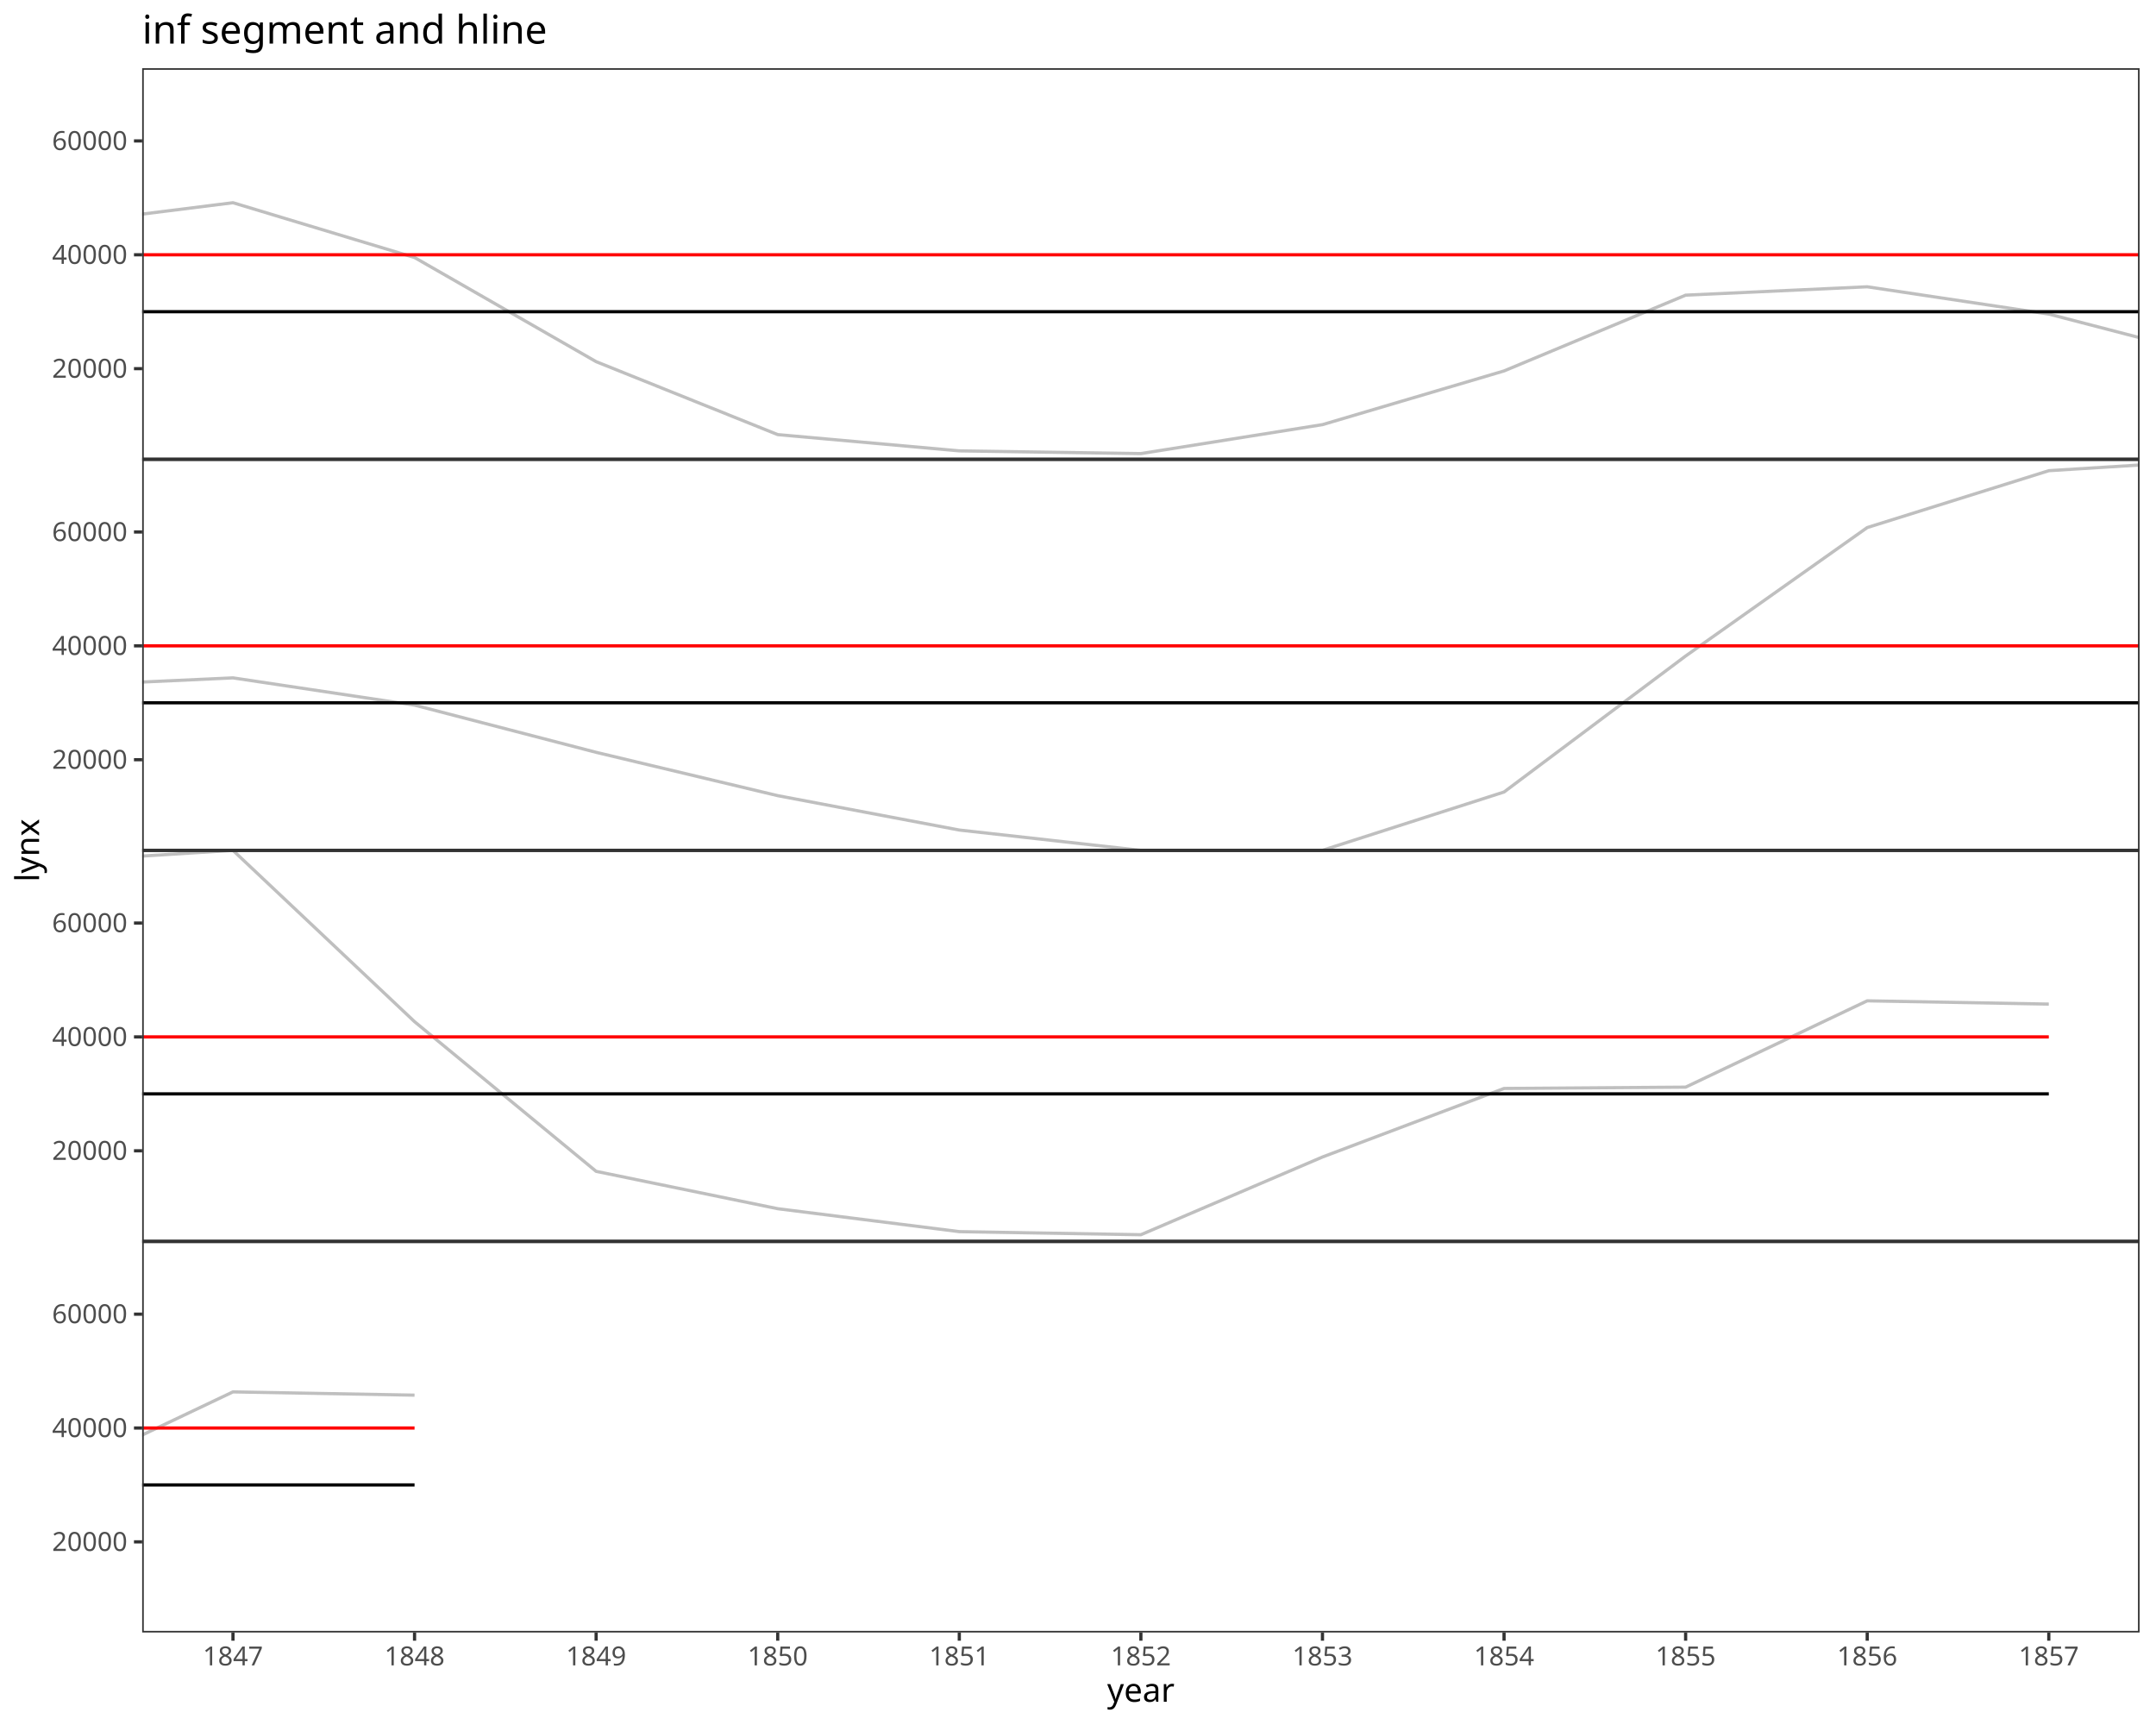
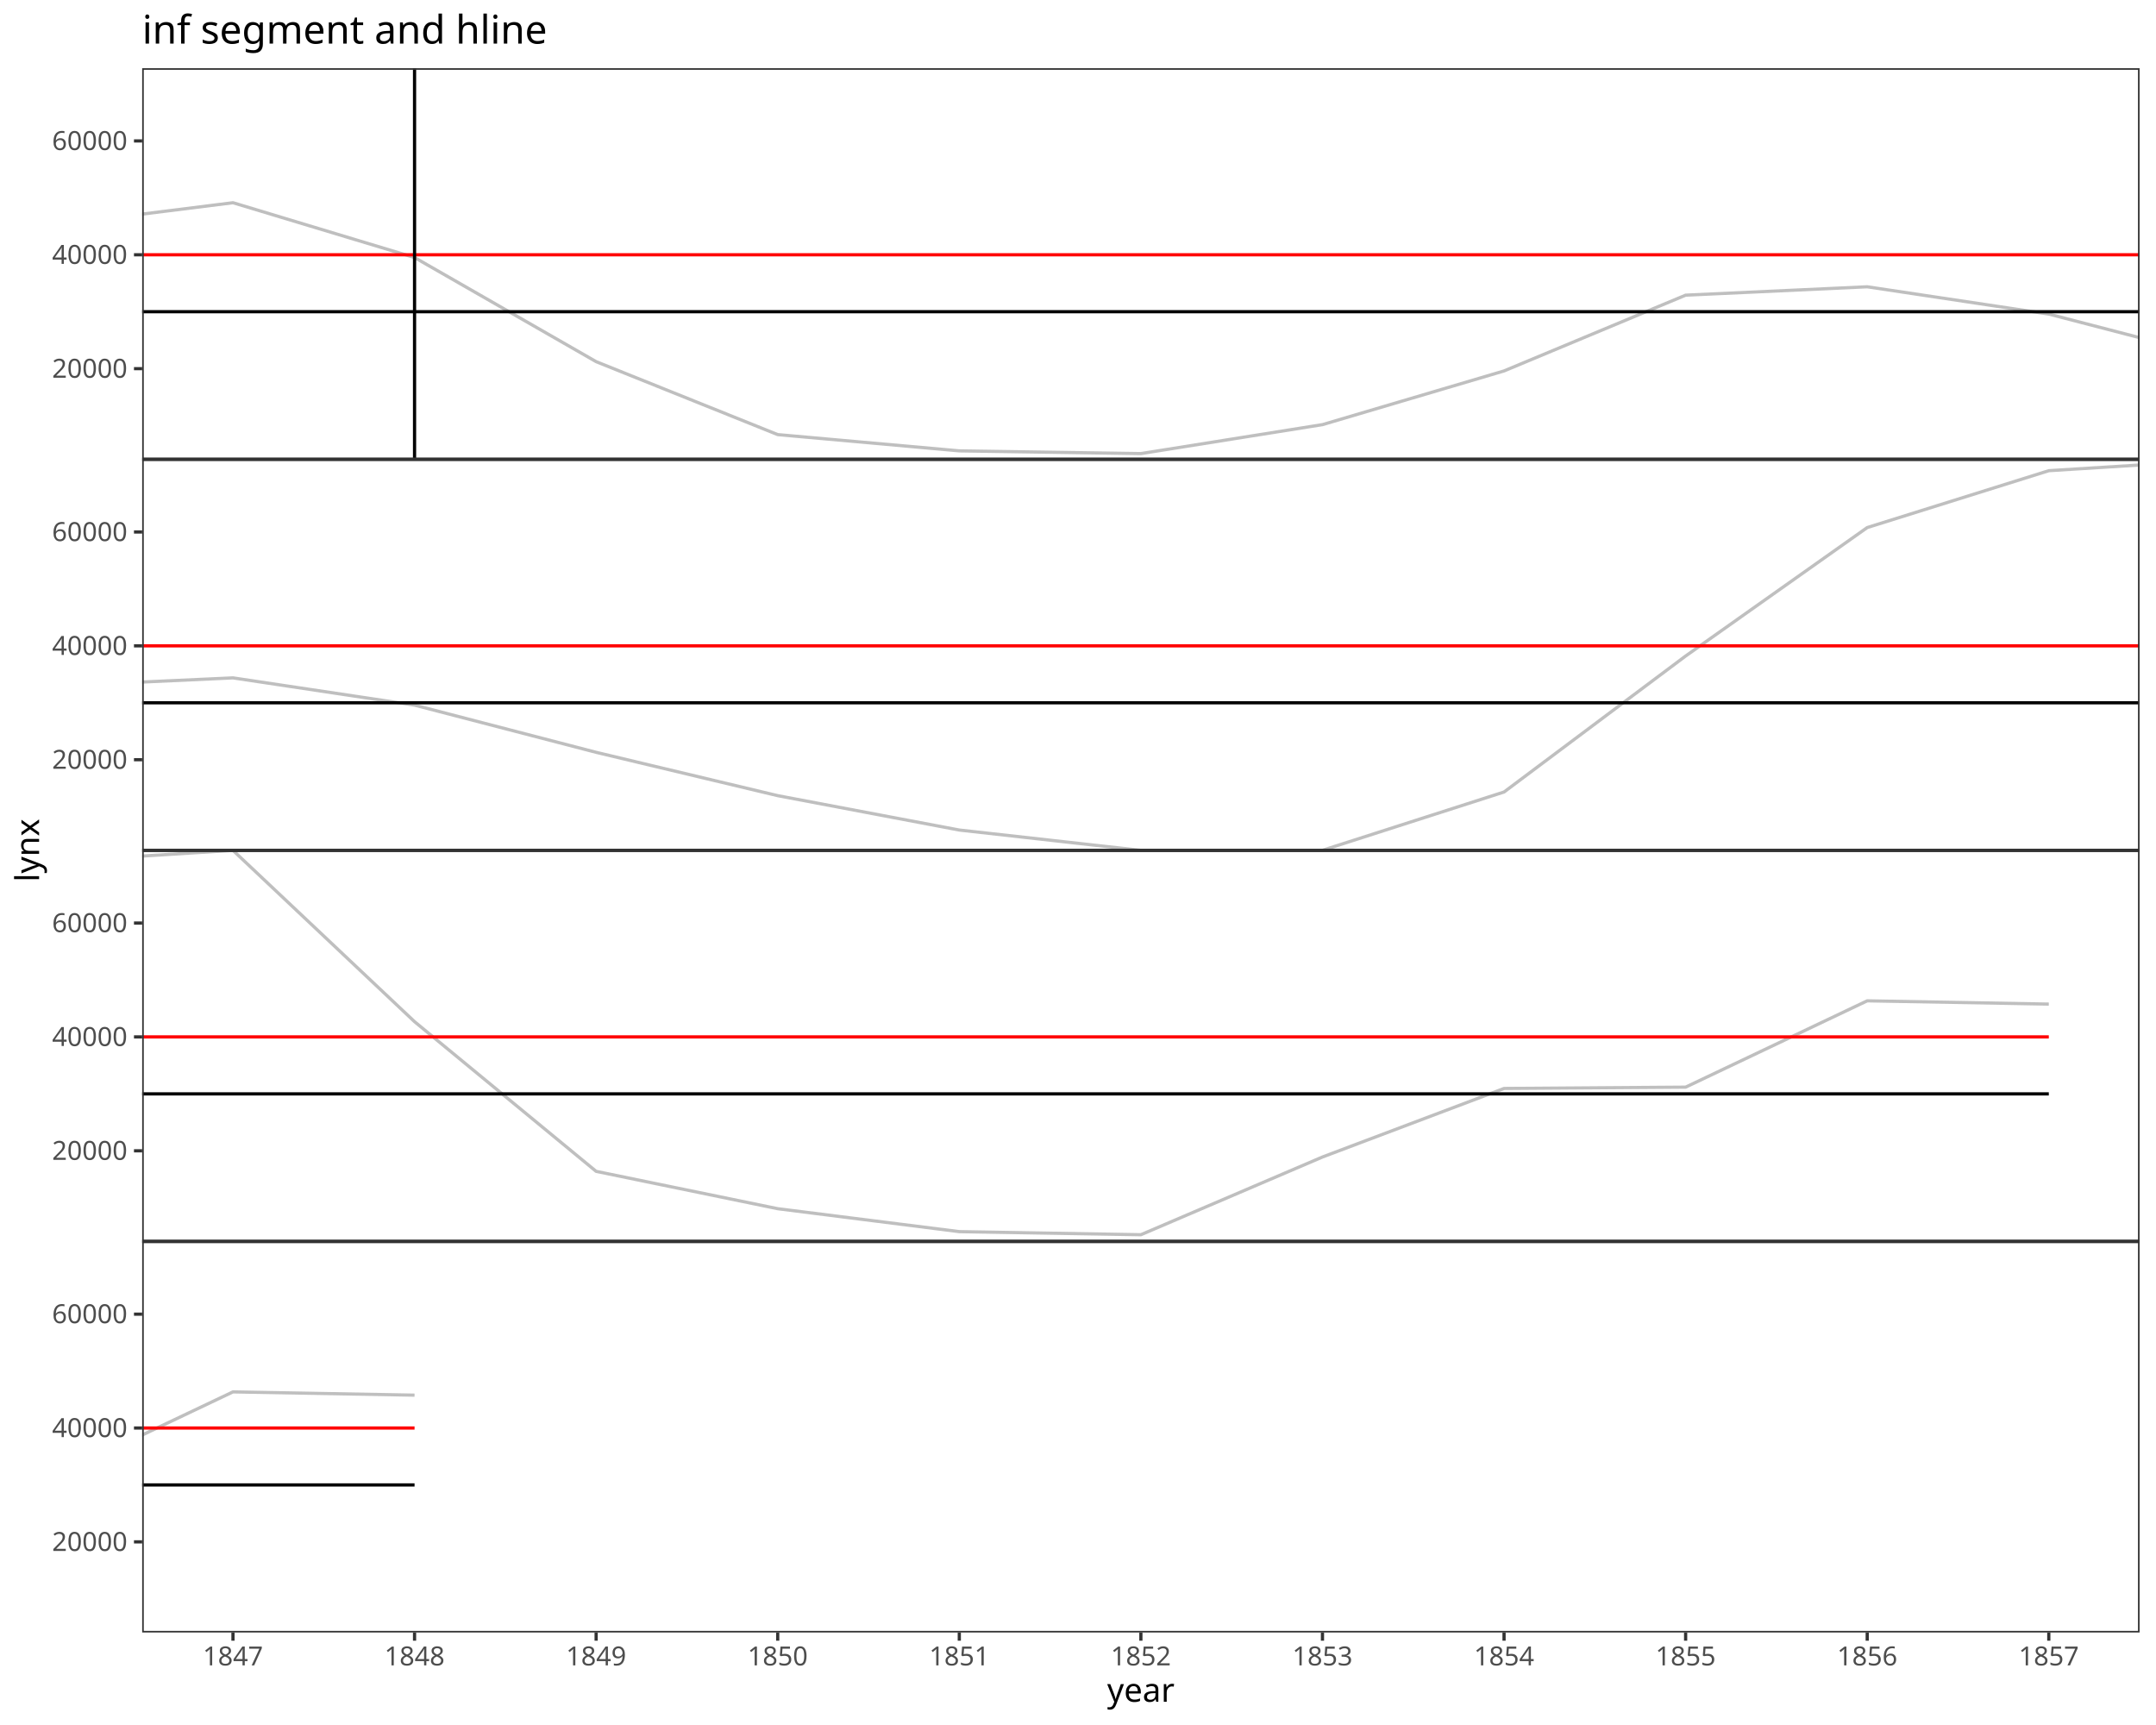
<svg xmlns="http://www.w3.org/2000/svg" class="svglite" data-engine-version="2.0" width="720.00pt" height="576.00pt" viewBox="0 0 720.00 576.00">
  <defs>
    <style type="text/css">
    .svglite line, .svglite polyline, .svglite polygon, .svglite path, .svglite rect, .svglite circle {
      fill: none;
      stroke: #000000;
      stroke-linecap: round;
      stroke-linejoin: round;
      stroke-miterlimit: 10.00;
    }
  </style>
  </defs>
  <rect width="100%" height="100%" style="stroke: none; fill: #FFFFFF;" />
  <defs>
    <clipPath id="cpMC4wMHw3MjAuMDB8MC4wMHw1NzYuMDA=">
      <rect x="0.00" y="0.00" width="720.00" height="576.00" />
    </clipPath>
  </defs>
  <g clip-path="url(#cpMC4wMHw3MjAuMDB8MC4wMHw1NzYuMDA=)">
    <rect x="0.00" y="0.00" width="720.00" height="576.00" style="stroke-width: 1.07; stroke: #FFFFFF; fill: #FFFFFF;" />
  </g>
  <defs>
    <clipPath id="cpNDcuNDh8NzE0LjUyfDIyLjc4fDU0NS4xMQ==">
      <rect x="47.48" y="22.78" width="667.04" height="522.33" />
    </clipPath>
  </defs>
  <g clip-path="url(#cpNDcuNDh8NzE0LjUyfDIyLjc4fDU0NS4xMQ==)">
    <rect x="47.48" y="22.78" width="667.04" height="130.58" style="stroke-width: 1.07; stroke: none; fill: #FFFFFF;" />
    <rect x="47.48" y="153.37" width="667.04" height="130.58" style="stroke-width: 1.07; stroke: none; fill: #FFFFFF;" />
    <rect x="47.48" y="283.95" width="667.04" height="130.58" style="stroke-width: 1.07; stroke: none; fill: #FFFFFF;" />
    <rect x="47.48" y="414.53" width="667.04" height="130.58" style="stroke-width: 1.07; stroke: none; fill: #FFFFFF;" />
    <polyline points="-43.48,103.92 17.16,75.29 77.80,67.69 138.44,85.99 199.08,120.76 259.72,145.12 320.36,150.55 381.00,151.46 441.64,141.79 502.28,123.86 562.92,98.56 623.56,95.76 684.20,104.87 744.84,120.63 805.48,135.10 866.12,146.58 926.76,153.37 987.40,153.35 1048.04,133.88 1108.68,88.46 1169.32,45.58 1229.96,26.59 1290.60,22.78 1351.24,79.99 1411.88,129.96 1472.52,142.43 1533.16,150.10 1593.80,151.12 1654.45,125.17 1715.09,102.28 1775.73,101.85 1836.37,73.03 1897.01,74.11 " style="stroke-width: 1.07; stroke: #000000; stroke-opacity: 0.25; stroke-linecap: butt;" />
    <line x1="-43.48" y1="85.08" x2="1897.01" y2="85.08" style="stroke-width: 1.07; stroke: #FF0000; stroke-linecap: butt;" />
+     <line x1="138.44" y1="153.37" x2="138.44" y2="22.78" style="stroke-width: 1.07; stroke-linecap: butt;" />
    <line x1="-43.48" y1="104.09" x2="1897.01" y2="104.09" style="stroke-width: 1.07; stroke-linecap: butt;" />
    <polyline points="-589.25,234.50 -528.61,205.87 -467.97,198.27 -407.32,216.58 -346.68,251.35 -286.04,275.70 -225.40,281.13 -164.76,282.05 -104.12,272.37 -43.48,254.44 17.16,229.14 77.80,226.35 138.44,235.45 199.08,251.21 259.72,265.68 320.36,277.16 381.00,283.95 441.64,283.93 502.28,264.46 562.92,219.05 623.56,176.16 684.20,157.17 744.84,153.37 805.48,210.57 866.12,260.55 926.76,273.02 987.40,280.68 1048.04,281.70 1108.68,255.76 1169.32,232.87 1229.96,232.43 1290.60,203.61 1351.24,204.69 " style="stroke-width: 1.07; stroke: #000000; stroke-opacity: 0.25; stroke-linecap: butt;" />
    <line x1="-589.25" y1="215.66" x2="1351.24" y2="215.66" style="stroke-width: 1.07; stroke: #FF0000; stroke-linecap: butt;" />
+     <line x1="-407.32" y1="283.95" x2="-407.32" y2="153.37" style="stroke-width: 1.07; stroke-linecap: butt;" />
    <line x1="-589.25" y1="234.67" x2="1351.24" y2="234.67" style="stroke-width: 1.07; stroke-linecap: butt;" />
    <polyline points="-1256.29,365.08 -1195.65,336.45 -1135.01,328.85 -1074.37,347.16 -1013.73,381.93 -953.09,406.28 -892.45,411.72 -831.81,412.63 -771.17,402.95 -710.53,385.03 -649.89,359.72 -589.25,356.93 -528.61,366.03 -467.97,381.79 -407.32,396.26 -346.68,407.74 -286.04,414.53 -225.40,414.51 -164.76,395.04 -104.12,349.63 -43.48,306.74 17.16,287.75 77.80,283.95 138.44,341.15 199.08,391.13 259.72,403.60 320.36,411.26 381.00,412.29 441.64,386.34 502.28,363.45 562.92,363.01 623.56,334.19 684.20,335.28 " style="stroke-width: 1.07; stroke: #000000; stroke-opacity: 0.25; stroke-linecap: butt;" />
    <line x1="-1256.29" y1="346.24" x2="684.20" y2="346.24" style="stroke-width: 1.07; stroke: #FF0000; stroke-linecap: butt;" />
+     <line x1="-1074.37" y1="414.53" x2="-1074.37" y2="283.95" style="stroke-width: 1.07; stroke-linecap: butt;" />
    <line x1="-1256.29" y1="365.26" x2="684.20" y2="365.26" style="stroke-width: 1.07; stroke-linecap: butt;" />
    <polyline points="-1802.05,495.67 -1741.41,467.04 -1680.77,459.43 -1620.13,477.74 -1559.49,512.51 -1498.85,536.86 -1438.21,542.30 -1377.57,543.21 -1316.93,533.54 -1256.29,515.61 -1195.65,490.31 -1135.01,487.51 -1074.37,496.62 -1013.73,512.38 -953.09,526.84 -892.45,538.33 -831.81,545.11 -771.17,545.09 -710.53,525.63 -649.89,480.21 -589.25,437.32 -528.61,418.33 -467.97,414.53 -407.32,471.73 -346.68,521.71 -286.04,534.18 -225.40,541.84 -164.76,542.87 -104.12,516.92 -43.48,494.03 17.16,493.59 77.80,464.77 138.44,465.86 " style="stroke-width: 1.07; stroke: #000000; stroke-opacity: 0.25; stroke-linecap: butt;" />
    <line x1="-1802.05" y1="476.83" x2="138.44" y2="476.83" style="stroke-width: 1.07; stroke: #FF0000; stroke-linecap: butt;" />
+     <line x1="-1620.13" y1="545.11" x2="-1620.13" y2="414.53" style="stroke-width: 1.07; stroke-linecap: butt;" />
    <line x1="-1802.05" y1="495.84" x2="138.44" y2="495.84" style="stroke-width: 1.07; stroke-linecap: butt;" />
    <rect x="47.48" y="22.78" width="667.04" height="130.58" style="stroke-width: 1.07; stroke: #333333;" />
    <rect x="47.48" y="153.37" width="667.04" height="130.58" style="stroke-width: 1.07; stroke: #333333;" />
    <rect x="47.48" y="283.95" width="667.04" height="130.58" style="stroke-width: 1.07; stroke: #333333;" />
    <rect x="47.48" y="414.53" width="667.04" height="130.58" style="stroke-width: 1.07; stroke: #333333;" />
  </g>
  <g clip-path="url(#cpMC4wMHw3MjAuMDB8MC4wMHw1NzYuMDA=)">
    <text x="42.55" y="126.13" text-anchor="end" style="font-size: 8.80px; fill: #4D4D4D; font-family: sans;" textLength="24.47px" lengthAdjust="spacingAndGlyphs">20000</text>
    <text x="42.55" y="88.11" text-anchor="end" style="font-size: 8.80px; fill: #4D4D4D; font-family: sans;" textLength="24.47px" lengthAdjust="spacingAndGlyphs">40000</text>
    <text x="42.55" y="50.09" text-anchor="end" style="font-size: 8.80px; fill: #4D4D4D; font-family: sans;" textLength="24.47px" lengthAdjust="spacingAndGlyphs">60000</text>
    <polyline points="44.74,123.10 47.48,123.10 " style="stroke-width: 1.07; stroke: #333333; stroke-linecap: butt;" />
    <polyline points="44.74,85.08 47.48,85.08 " style="stroke-width: 1.07; stroke: #333333; stroke-linecap: butt;" />
    <polyline points="44.74,47.06 47.48,47.06 " style="stroke-width: 1.07; stroke: #333333; stroke-linecap: butt;" />
    <text x="42.55" y="256.71" text-anchor="end" style="font-size: 8.80px; fill: #4D4D4D; font-family: sans;" textLength="24.47px" lengthAdjust="spacingAndGlyphs">20000</text>
    <text x="42.55" y="218.69" text-anchor="end" style="font-size: 8.80px; fill: #4D4D4D; font-family: sans;" textLength="24.47px" lengthAdjust="spacingAndGlyphs">40000</text>
    <text x="42.55" y="180.67" text-anchor="end" style="font-size: 8.80px; fill: #4D4D4D; font-family: sans;" textLength="24.47px" lengthAdjust="spacingAndGlyphs">60000</text>
    <polyline points="44.74,253.68 47.48,253.68 " style="stroke-width: 1.07; stroke: #333333; stroke-linecap: butt;" />
    <polyline points="44.74,215.66 47.48,215.66 " style="stroke-width: 1.07; stroke: #333333; stroke-linecap: butt;" />
    <polyline points="44.74,177.64 47.48,177.64 " style="stroke-width: 1.07; stroke: #333333; stroke-linecap: butt;" />
    <text x="42.55" y="387.29" text-anchor="end" style="font-size: 8.80px; fill: #4D4D4D; font-family: sans;" textLength="24.47px" lengthAdjust="spacingAndGlyphs">20000</text>
    <text x="42.55" y="349.27" text-anchor="end" style="font-size: 8.80px; fill: #4D4D4D; font-family: sans;" textLength="24.47px" lengthAdjust="spacingAndGlyphs">40000</text>
    <text x="42.55" y="311.25" text-anchor="end" style="font-size: 8.80px; fill: #4D4D4D; font-family: sans;" textLength="24.47px" lengthAdjust="spacingAndGlyphs">60000</text>
    <polyline points="44.74,384.27 47.48,384.27 " style="stroke-width: 1.07; stroke: #333333; stroke-linecap: butt;" />
    <polyline points="44.74,346.24 47.48,346.24 " style="stroke-width: 1.07; stroke: #333333; stroke-linecap: butt;" />
    <polyline points="44.74,308.22 47.48,308.22 " style="stroke-width: 1.07; stroke: #333333; stroke-linecap: butt;" />
    <text x="42.55" y="517.88" text-anchor="end" style="font-size: 8.80px; fill: #4D4D4D; font-family: sans;" textLength="24.47px" lengthAdjust="spacingAndGlyphs">20000</text>
    <text x="42.55" y="479.86" text-anchor="end" style="font-size: 8.80px; fill: #4D4D4D; font-family: sans;" textLength="24.47px" lengthAdjust="spacingAndGlyphs">40000</text>
    <text x="42.55" y="441.83" text-anchor="end" style="font-size: 8.80px; fill: #4D4D4D; font-family: sans;" textLength="24.47px" lengthAdjust="spacingAndGlyphs">60000</text>
    <polyline points="44.74,514.85 47.48,514.85 " style="stroke-width: 1.07; stroke: #333333; stroke-linecap: butt;" />
    <polyline points="44.74,476.83 47.48,476.83 " style="stroke-width: 1.07; stroke: #333333; stroke-linecap: butt;" />
    <polyline points="44.74,438.81 47.48,438.81 " style="stroke-width: 1.07; stroke: #333333; stroke-linecap: butt;" />
    <polyline points="77.80,547.85 77.80,545.11 " style="stroke-width: 1.07; stroke: #333333; stroke-linecap: butt;" />
    <polyline points="138.44,547.85 138.44,545.11 " style="stroke-width: 1.07; stroke: #333333; stroke-linecap: butt;" />
    <polyline points="199.08,547.85 199.08,545.11 " style="stroke-width: 1.07; stroke: #333333; stroke-linecap: butt;" />
    <polyline points="259.72,547.85 259.72,545.11 " style="stroke-width: 1.07; stroke: #333333; stroke-linecap: butt;" />
    <polyline points="320.36,547.85 320.36,545.11 " style="stroke-width: 1.07; stroke: #333333; stroke-linecap: butt;" />
    <polyline points="381.00,547.85 381.00,545.11 " style="stroke-width: 1.07; stroke: #333333; stroke-linecap: butt;" />
    <polyline points="441.64,547.85 441.64,545.11 " style="stroke-width: 1.07; stroke: #333333; stroke-linecap: butt;" />
    <polyline points="502.28,547.85 502.28,545.11 " style="stroke-width: 1.07; stroke: #333333; stroke-linecap: butt;" />
    <polyline points="562.92,547.85 562.92,545.11 " style="stroke-width: 1.07; stroke: #333333; stroke-linecap: butt;" />
    <polyline points="623.56,547.85 623.56,545.11 " style="stroke-width: 1.07; stroke: #333333; stroke-linecap: butt;" />
    <polyline points="684.20,547.85 684.20,545.11 " style="stroke-width: 1.07; stroke: #333333; stroke-linecap: butt;" />
    <text x="77.80" y="556.10" text-anchor="middle" style="font-size: 8.80px; fill: #4D4D4D; font-family: sans;" textLength="19.58px" lengthAdjust="spacingAndGlyphs">1847</text>
    <text x="138.44" y="556.10" text-anchor="middle" style="font-size: 8.80px; fill: #4D4D4D; font-family: sans;" textLength="19.58px" lengthAdjust="spacingAndGlyphs">1848</text>
    <text x="199.08" y="556.10" text-anchor="middle" style="font-size: 8.80px; fill: #4D4D4D; font-family: sans;" textLength="19.58px" lengthAdjust="spacingAndGlyphs">1849</text>
    <text x="259.72" y="556.10" text-anchor="middle" style="font-size: 8.80px; fill: #4D4D4D; font-family: sans;" textLength="19.58px" lengthAdjust="spacingAndGlyphs">1850</text>
    <text x="320.36" y="556.10" text-anchor="middle" style="font-size: 8.80px; fill: #4D4D4D; font-family: sans;" textLength="19.58px" lengthAdjust="spacingAndGlyphs">1851</text>
    <text x="381.00" y="556.10" text-anchor="middle" style="font-size: 8.80px; fill: #4D4D4D; font-family: sans;" textLength="19.58px" lengthAdjust="spacingAndGlyphs">1852</text>
    <text x="441.64" y="556.10" text-anchor="middle" style="font-size: 8.80px; fill: #4D4D4D; font-family: sans;" textLength="19.58px" lengthAdjust="spacingAndGlyphs">1853</text>
    <text x="502.28" y="556.10" text-anchor="middle" style="font-size: 8.80px; fill: #4D4D4D; font-family: sans;" textLength="19.58px" lengthAdjust="spacingAndGlyphs">1854</text>
    <text x="562.92" y="556.10" text-anchor="middle" style="font-size: 8.80px; fill: #4D4D4D; font-family: sans;" textLength="19.58px" lengthAdjust="spacingAndGlyphs">1855</text>
    <text x="623.56" y="556.10" text-anchor="middle" style="font-size: 8.80px; fill: #4D4D4D; font-family: sans;" textLength="19.58px" lengthAdjust="spacingAndGlyphs">1856</text>
    <text x="684.20" y="556.10" text-anchor="middle" style="font-size: 8.80px; fill: #4D4D4D; font-family: sans;" textLength="19.58px" lengthAdjust="spacingAndGlyphs">1857</text>
    <text x="381.00" y="568.24" text-anchor="middle" style="font-size: 11.00px; font-family: sans;" textLength="21.40px" lengthAdjust="spacingAndGlyphs">year</text>
    <text transform="translate(13.05,283.95) rotate(-90)" text-anchor="middle" style="font-size: 11.00px; font-family: sans;" textLength="19.57px" lengthAdjust="spacingAndGlyphs">lynx</text>
    <text x="47.48" y="14.56" style="font-size: 13.20px; font-family: sans;" textLength="125.49px" lengthAdjust="spacingAndGlyphs">inf segment and hline</text>
  </g>
</svg>
